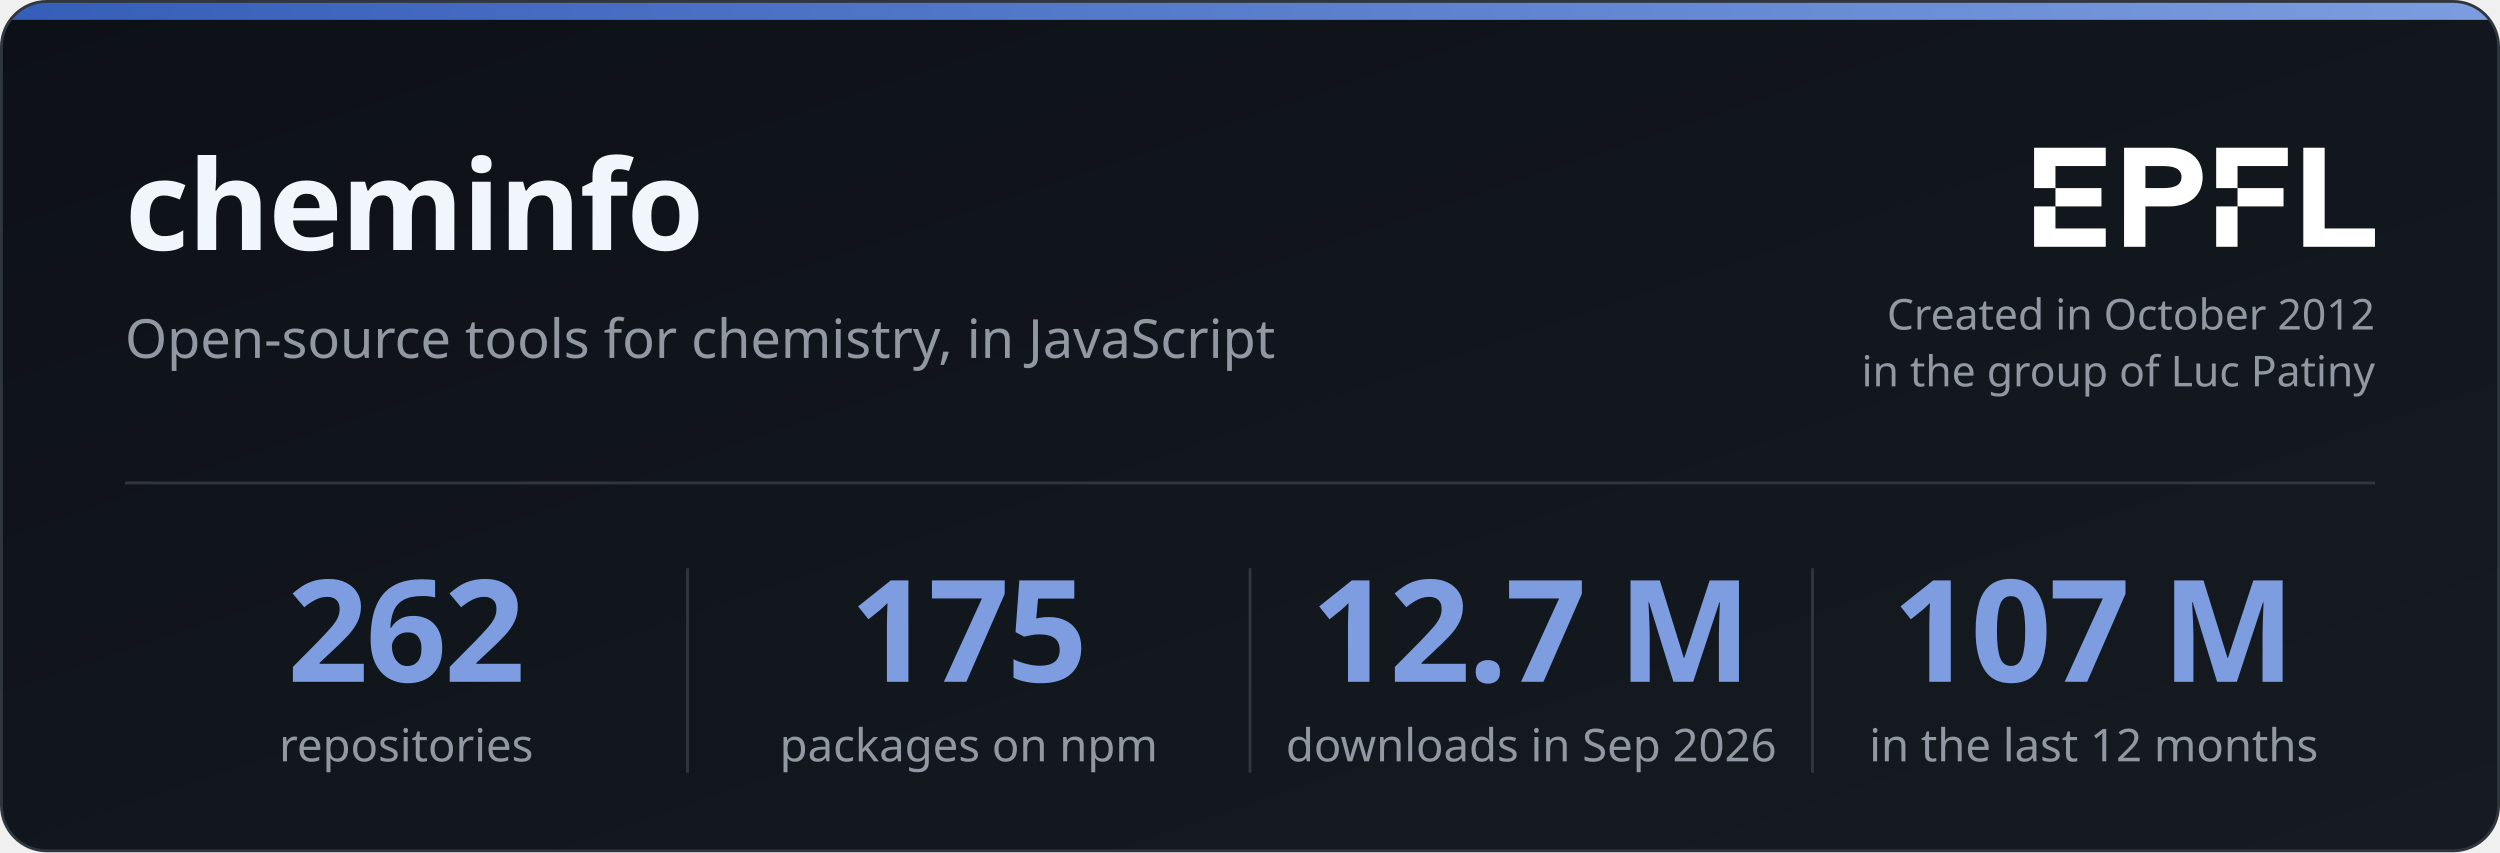
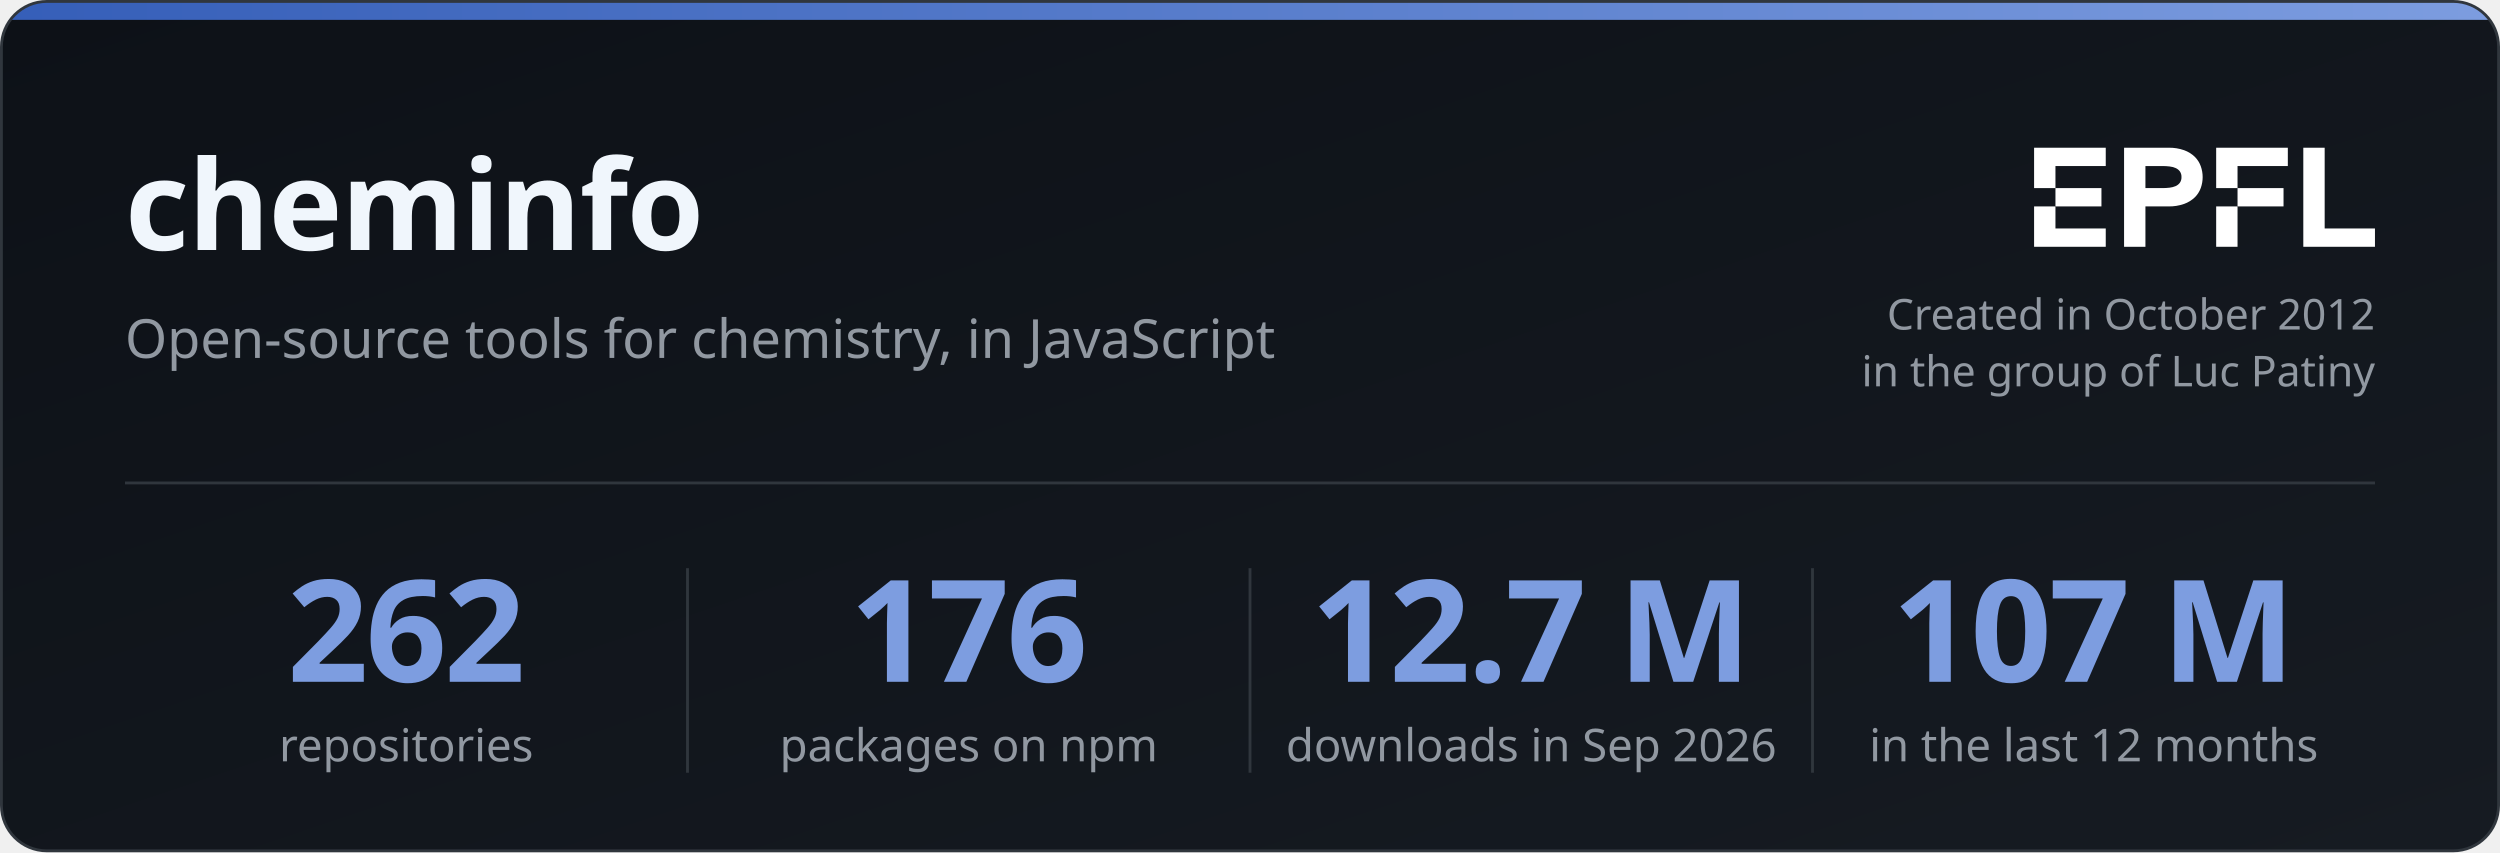
- <svg xmlns="http://www.w3.org/2000/svg" width="880" height="300" viewBox="0 0 880 300" role="img" aria-label="cheminfo: 262 repositories, 175 packages on npm, 12.7 M downloads in Sep 2026, 107 M in the last 12 months. GitHub organization created in October 2012 in the group of Luc Patiny at EPFL.">
+ <svg xmlns="http://www.w3.org/2000/svg" width="880" height="300" viewBox="0 0 880 300" role="img" aria-label="cheminfo: 262 repositories, 176 packages on npm, 12.7 M downloads in Sep 2026, 107 M in the last 12 months. GitHub organization created in October 2012 in the group of Luc Patiny at EPFL.">
  <style>
    text { font-family: -apple-system, BlinkMacSystemFont, 'Segoe UI', 'Noto Sans', Helvetica, Arial, sans-serif; }
    .title { font-size: 44px; font-weight: 700; letter-spacing: -0.5px; }
    .tagline { font-size: 19px; }
    .credit { font-size: 15px; }
    .number { font-size: 50px; font-weight: 700; letter-spacing: -1px; }
    .label { font-size: 16px; }
  </style>
  <defs>
    <linearGradient id="background" x1="0" y1="0" x2="1" y2="1">
      <stop offset="0" stop-color="#0d1117" />
      <stop offset="1" stop-color="#161b22" />
    </linearGradient>
    <linearGradient id="bar" x1="0" y1="0" x2="1" y2="0">
      <stop offset="0" stop-color="#355eb8" />
      <stop offset="1" stop-color="#7d9de0" />
    </linearGradient>
    <clipPath id="card">
      <rect x="0.5" y="0.5" width="879" height="299" rx="16" />
    </clipPath>
  </defs>
  <g clip-path="url(#card)">
    <rect width="880" height="300" fill="url(#background)" />
    <rect width="880" height="7" fill="url(#bar)" />
  </g>
  <rect x="0.5" y="0.5" width="879" height="299" rx="16" fill="none" stroke="#30363d" />
  <text x="44" y="88" class="title" fill="#f0f6fc">cheminfo</text>
  <text x="44" y="126" class="tagline" fill="#9198a1">Open-source tools for chemistry, in JavaScript</text>
  <g transform="translate(716 52) scale(0.6578947)" fill="#ffffff">
    <polygon points="0 21.6 11.43 21.6 11.43 9.8 38.34 9.8 38.34 0 0 0 0 21.6" />
    <polygon points="0 53 38.34 53 38.34 43.2 11.43 43.2 11.43 31.4 0 31.4 0 53" />
    <rect x="11.43" y="21.6" width="24.61" height="9.8" />
    <path d="M86,4.87a16.12,16.12,0,0,0-5.68-3.53A23.76,23.76,0,0,0,71.82,0H48.14V53H59.57V31.4H71.82a23.76,23.76,0,0,0,8.46-1.34A16.12,16.12,0,0,0,86,26.53a13.43,13.43,0,0,0,3.19-5,17.38,17.38,0,0,0,0-11.62A13.52,13.52,0,0,0,86,4.87ZM78,18.73a5.7,5.7,0,0,1-2.26,1.8,11.33,11.33,0,0,1-3.27.85,32,32,0,0,1-3.86.22H59.57V9.8h9.05a32,32,0,0,1,3.86.22,11,11,0,0,1,3.27.86A5.59,5.59,0,0,1,78,12.67a5,5,0,0,1,.86,3A5,5,0,0,1,78,18.73Z" />
    <polygon points="155.47 43.2 155.47 0 144.04 0 144.04 53 182.38 53 182.38 43.2 155.47 43.2" />
    <polygon points="97.42 21.6 108.85 21.6 108.85 9.8 135.76 9.8 135.76 0 97.42 0 97.42 21.6" />
    <rect x="97.42" y="31.4" width="11.43" height="21.6" />
    <rect x="108.85" y="21.6" width="24.61" height="9.8" />
  </g>
  <text x="836" y="116" text-anchor="end" class="credit" fill="#9198a1">Created in October 2012</text>
  <text x="836" y="136" text-anchor="end" class="credit" fill="#9198a1">in the group of Luc Patiny</text>
  <line x1="44" y1="170" x2="836" y2="170" stroke="#30363d" />
  <text x="143" y="240" text-anchor="middle" class="number" fill="#7d9de0">262</text>
  <text x="143" y="268" text-anchor="middle" class="label" fill="#9198a1">repositories</text>
  <line x1="242" y1="200" x2="242" y2="272" stroke="#30363d" />
-   <text x="341" y="240" text-anchor="middle" class="number" fill="#7d9de0">175</text>
+   <text x="341" y="240" text-anchor="middle" class="number" fill="#7d9de0">176</text>
  <text x="341" y="268" text-anchor="middle" class="label" fill="#9198a1">packages on npm</text>
  <line x1="440" y1="200" x2="440" y2="272" stroke="#30363d" />
  <text x="539" y="240" text-anchor="middle" class="number" fill="#7d9de0">12.7 M</text>
  <text x="539" y="268" text-anchor="middle" class="label" fill="#9198a1">downloads in Sep 2026</text>
  <line x1="638" y1="200" x2="638" y2="272" stroke="#30363d" />
  <text x="737" y="240" text-anchor="middle" class="number" fill="#7d9de0">107 M</text>
  <text x="737" y="268" text-anchor="middle" class="label" fill="#9198a1">in the last 12 months</text>
</svg>
